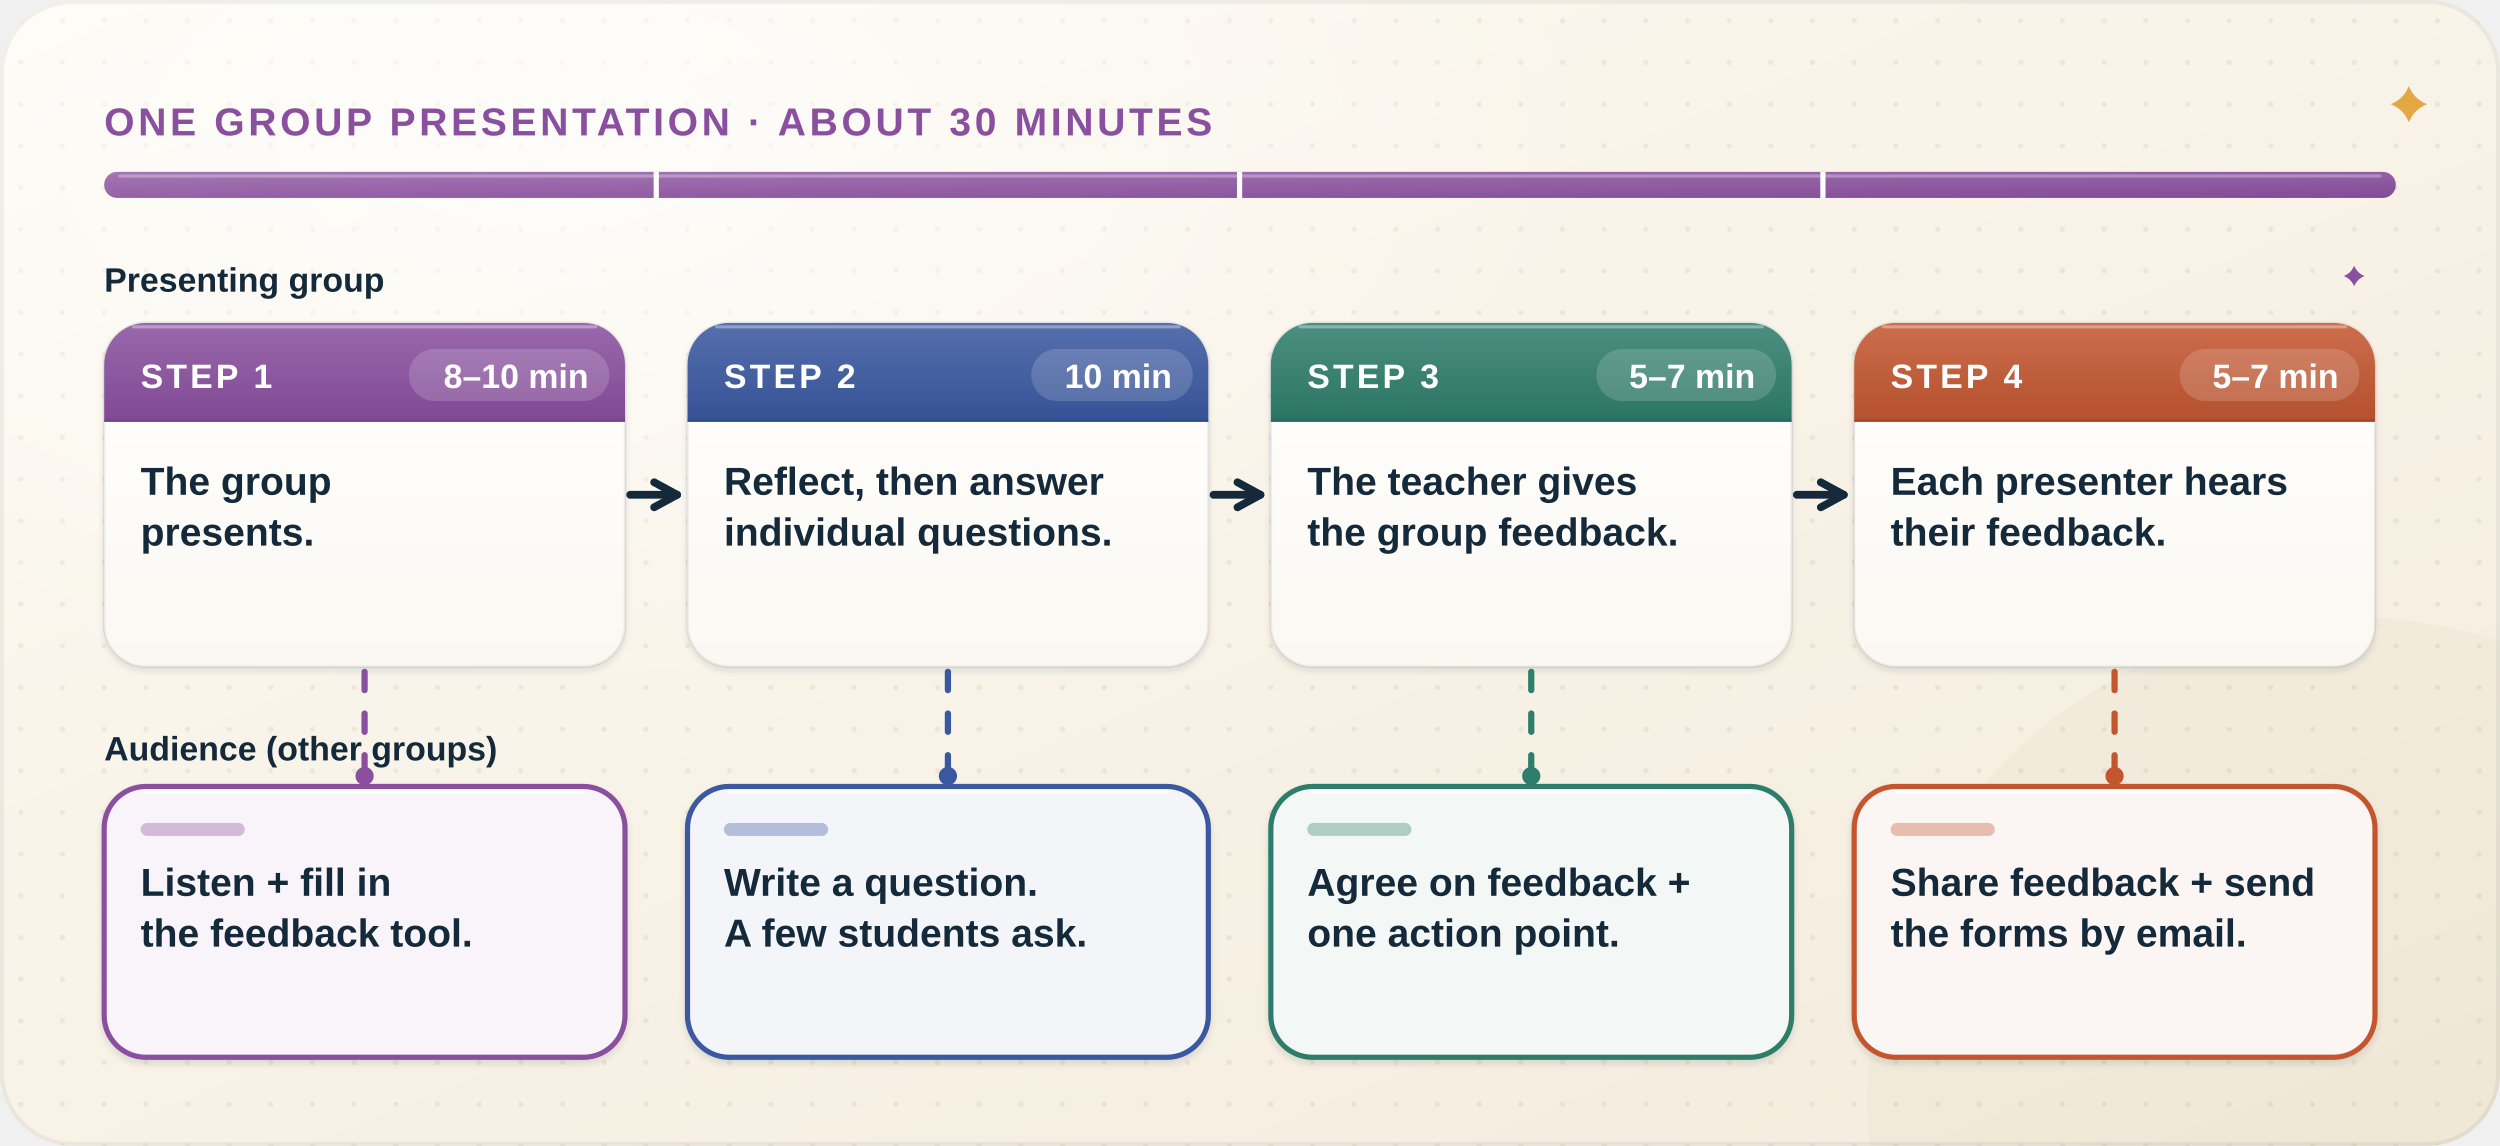
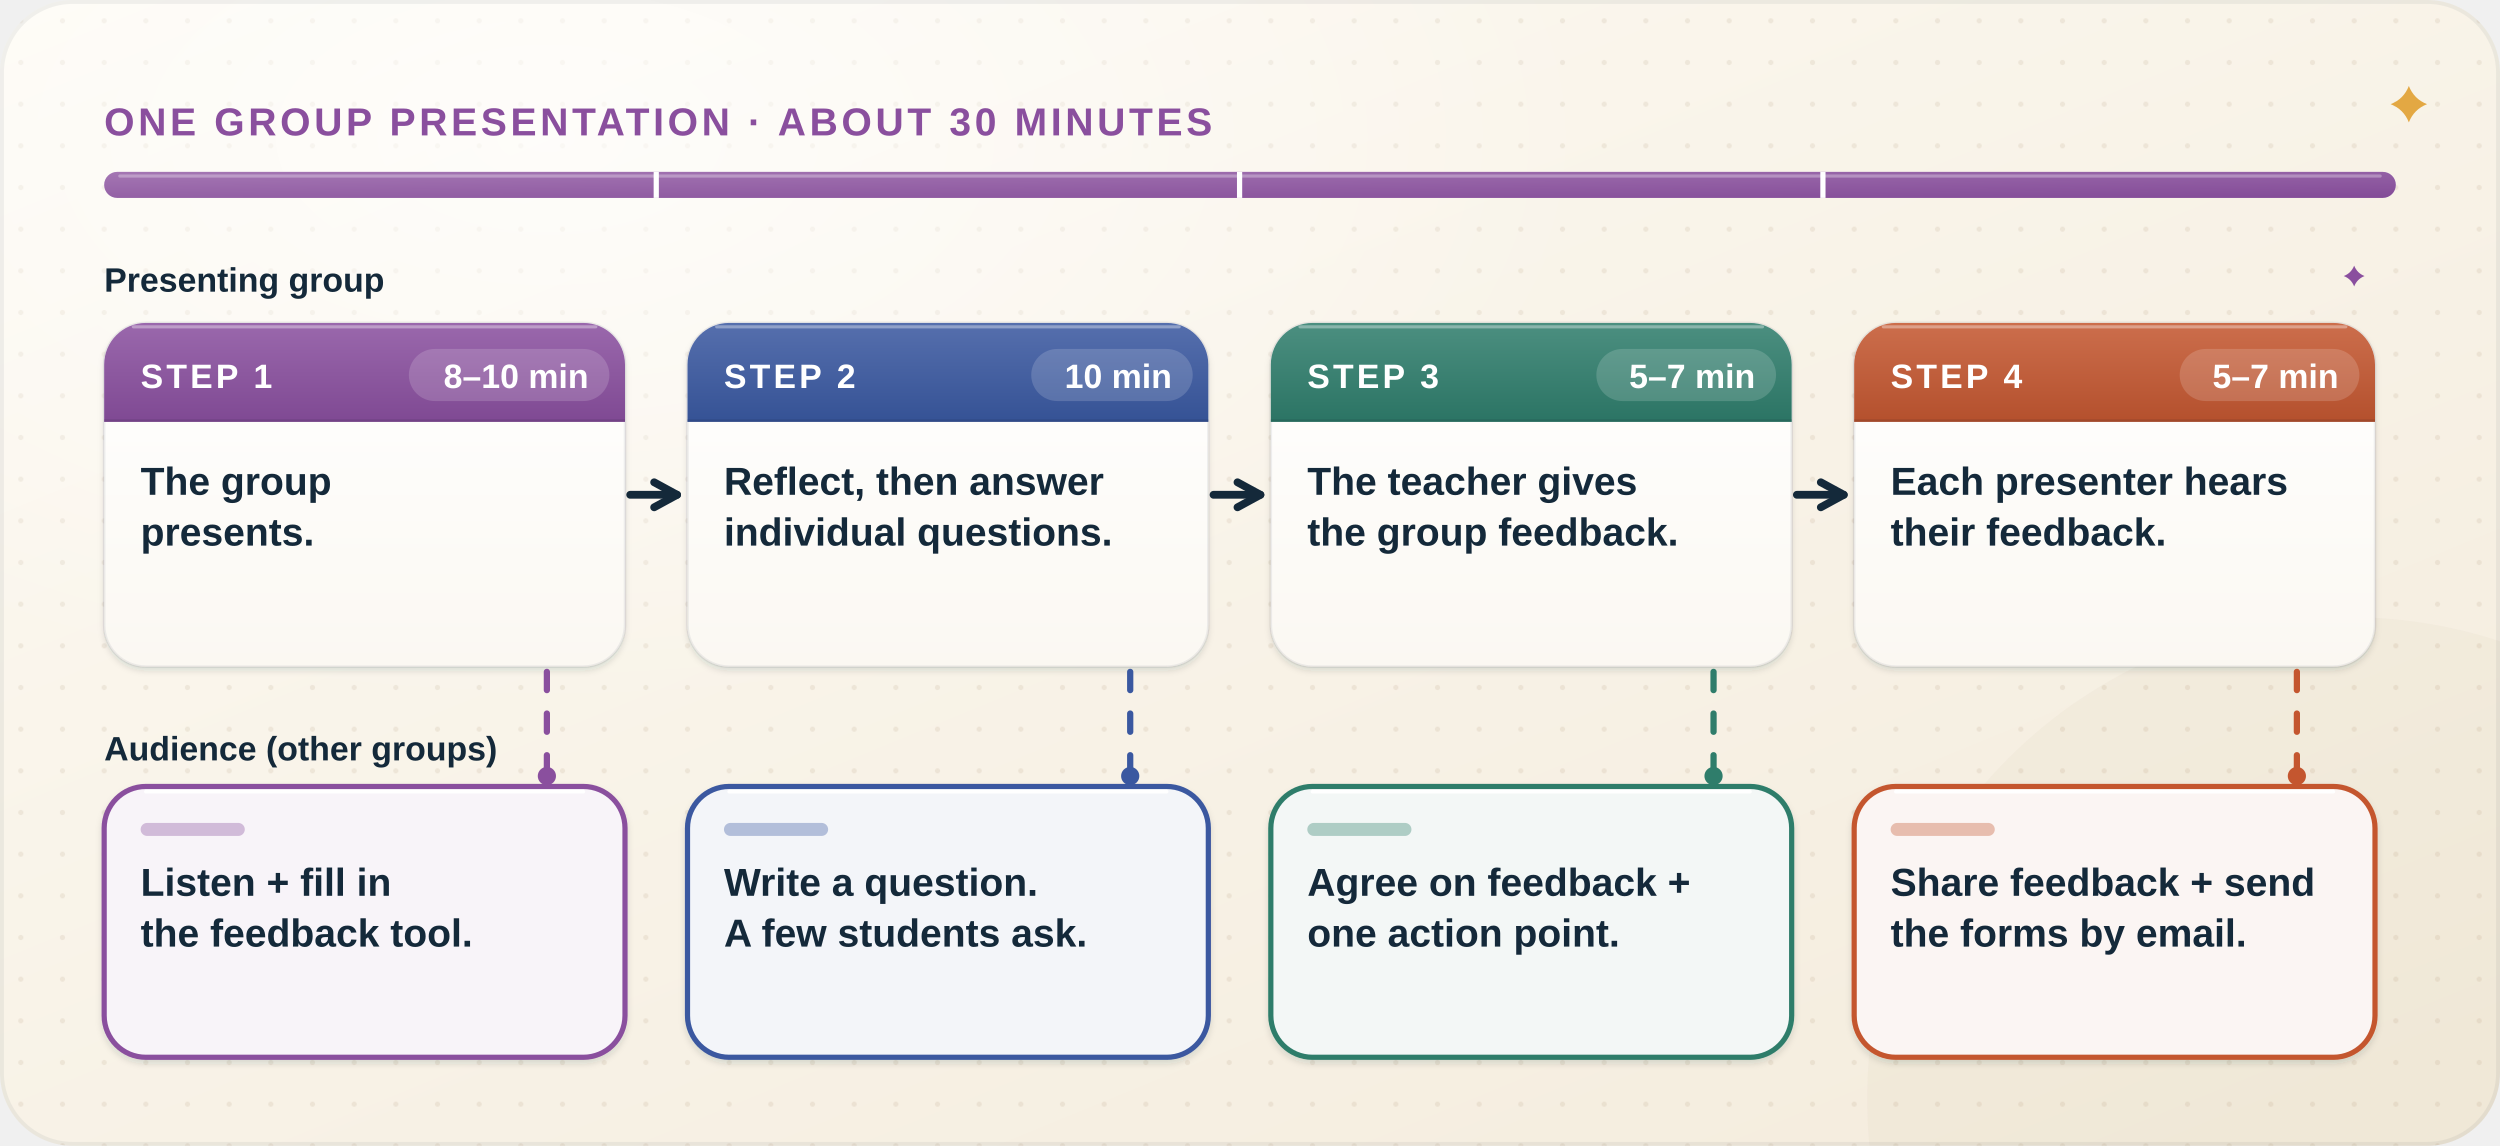
<svg xmlns="http://www.w3.org/2000/svg" viewBox="0 0 960 440" fill="none" role="img" aria-label="One group presentation, about 30 minutes, in four steps. Presenting group: step 1 (8–10 min) the group presents; step 2 (10 min) reflect, then answer individual questions; step 3 (5–7 min) the teacher gives the group feedback; step 4 (5–7 min) each presenter hears their feedback. Audience (other groups): listen and fill in the feedback tool; write a question, a few students ask; agree on feedback and one action point; share feedback and send the forms by email.">
  <style>
.fl{animation:fl 6s ease-in-out infinite;transform-box:fill-box;transform-origin:center}.f2{animation-delay:-2s}.f3{animation-delay:-4s}
.tw{animation:tw 3.2s ease-in-out infinite;transform-box:fill-box;transform-origin:center}.t2{animation-delay:-1.1s}.t3{animation-delay:-2.2s}
.pu{animation:pu 3s ease-in-out infinite;transform-box:fill-box;transform-origin:center}.p2{animation-delay:-1s}.p3{animation-delay:-2s}
.ha{animation:ha 3s ease-out infinite;transform-box:fill-box;transform-origin:center}.h2{animation-delay:-1.5s}
.dr{stroke-dasharray:7 9;animation:dr 2.2s linear infinite}
.bl{animation:bl 4.6s infinite;transform-box:fill-box;transform-origin:center}.b2{animation-delay:-1.7s}.b3{animation-delay:-3.1s}
.sw{animation:sw 3.6s ease-in-out infinite;transform-box:fill-box;transform-origin:0% 50%}
.rk{animation:rk 3.6s ease-in-out infinite;transform-box:fill-box;transform-origin:50% 100%}
.sh{animation:sh 6s ease-in-out infinite}
.sp{animation:sp 14s linear infinite;transform-box:fill-box;transform-origin:center}
.ri{animation:ri 1.6s ease-in-out infinite;transform-box:fill-box;transform-origin:center}
.st{animation:st 3.4s ease-in-out infinite}.s2{animation-delay:-1.7s}
@keyframes fl{0%,100%{transform:translateY(0)}50%{transform:translateY(-3px)}}
@keyframes tw{0%,100%{opacity:.35;transform:scale(.7)}50%{opacity:1;transform:scale(1.05)}}
@keyframes pu{0%,100%{transform:scale(1)}50%{transform:scale(1.06)}}
@keyframes ha{0%{opacity:.55;transform:scale(.85)}100%{opacity:0;transform:scale(1.45)}}
@keyframes dr{to{stroke-dashoffset:-32}}
@keyframes bl{0%,93%,100%{transform:scaleY(1)}96%{transform:scaleY(.1)}}
@keyframes sw{0%,100%{transform:rotate(-4deg)}50%{transform:rotate(4deg)}}
@keyframes rk{0%,100%{transform:rotate(-3deg)}50%{transform:rotate(3deg)}}
@keyframes sh{0%,100%{opacity:0}45%,55%{opacity:.5}}
@keyframes sp{to{transform:rotate(360deg)}}
@keyframes ri{0%,100%{transform:rotate(-8deg)}50%{transform:rotate(8deg)}}
@keyframes st{0%{opacity:0;transform:translateY(3px)}40%{opacity:.8}100%{opacity:0;transform:translateY(-8px)}}
@media (prefers-reduced-motion: reduce) { * { animation: none !important; } .ha{opacity:0} .st{opacity:.6} }
.pbx{animation:pbx 9s ease-in-out infinite;transform-box:fill-box;transform-origin:left}@keyframes pbx{0%{transform:scaleX(.04)}80%,100%{transform:scaleX(1)}}</style>
  <defs>
    <filter id="rc-sh" x="-25%" y="-25%" width="150%" height="160%">
      <feDropShadow dx="0" dy="9" stdDeviation="10" flood-color="#14293a" flood-opacity=".11" />
      <feDropShadow dx="0" dy="1.5" stdDeviation="1.3" flood-color="#14293a" flood-opacity=".13" />
    </filter>
    <filter id="rc-sm" x="-40%" y="-40%" width="180%" height="190%">
      <feDropShadow dx="0" dy="3.5" stdDeviation="3.5" flood-color="#14293a" flood-opacity=".17" />
      <feDropShadow dx="0" dy="1" stdDeviation=".7" flood-color="#14293a" flood-opacity=".14" />
    </filter>
    <filter id="rc-bl" x="-50%" y="-50%" width="200%" height="200%">
      <feGaussianBlur stdDeviation="6" />
    </filter>
    <linearGradient id="rc-pap" x1="0" y1="0" x2="0" y2="1">
      <stop offset="0" stop-color="#ffffff" />
      <stop offset="1" stop-color="#fbf8f2" />
    </linearGradient>
    <radialGradient id="rc-glo" cx=".5" cy=".5" r=".5">
      <stop offset="0" stop-color="#fff" stop-opacity=".9" />
      <stop offset="1" stop-color="#fff" stop-opacity="0" />
    </radialGradient>
    <linearGradient id="rc-gls" x1="0" y1="0" x2="0" y2="1">
      <stop offset="0" stop-color="#fff" stop-opacity=".38" />
      <stop offset="1" stop-color="#fff" stop-opacity="0" />
    </linearGradient>
    <linearGradient id="rc-bg" x1="0" y1="0" x2=".9" y2="1">
      <stop offset="0" stop-color="#fdfaf3" />
      <stop offset="1" stop-color="#f4ecdd" />
    </linearGradient>
    <pattern id="rc-dt" width="16" height="16" patternUnits="userSpaceOnUse">
      <circle cx="8" cy="8" r="1" fill="#7a5a2a" opacity="0.09" />
    </pattern>
    <clipPath id="rc-cl">
      <rect width="960" height="440" rx="28" />
    </clipPath>
    <linearGradient id="rc-g0" x1="0" y1="0" x2="1" y2="1">
      <stop offset="0" stop-color="#a476b3" />
      <stop offset="1" stop-color="#834b97" />
    </linearGradient>
    <linearGradient id="rc-g1" x1="0" y1="0" x2="0" y2="1">
      <stop offset="0" stop-color="#9a68ac" />
      <stop offset="1" stop-color="#7f4993" />
    </linearGradient>
    <linearGradient id="rc-g2" x1="0" y1="0" x2="0" y2="1">
      <stop offset="0" stop-color="#566fad" />
      <stop offset="1" stop-color="#355295" />
    </linearGradient>
    <linearGradient id="rc-g3" x1="0" y1="0" x2="0" y2="1">
      <stop offset="0" stop-color="#4c8f80" />
      <stop offset="1" stop-color="#2b7464" />
    </linearGradient>
    <linearGradient id="rc-g4" x1="0" y1="0" x2="0" y2="1">
      <stop offset="0" stop-color="#cc6e4c" />
      <stop offset="1" stop-color="#b4502d" />
    </linearGradient>
  </defs>
  <g clip-path="url(#rc-cl)">
    <rect width="960" height="440" fill="url(#rc-bg)" />
    <rect width="960" height="440" fill="url(#rc-dt)" />
    <ellipse cx="211" cy="53" rx="403" ry="220" fill="url(#rc-glo)" opacity=".75" />
    <circle cx="902" cy="422" r="185" fill="#7a5a2a" opacity=".035" />
    <rect x=".75" y=".75" width="958.5" height="438.5" rx="27.25" stroke="#14293a" stroke-opacity=".06" stroke-width="1.5" />
  </g>
  <text x="40" y="52" font-family="'Helvetica Neue', Arial, sans-serif" font-weight="900" font-size="15" fill="#8a4f9e" letter-spacing="1.4">ONE GROUP PRESENTATION · ABOUT 30 MINUTES</text>
  <rect x="40" y="66" width="880" height="10" rx="5" fill="#ece3f1" />
  <rect class="pbx" x="40" y="66" width="880" height="10" rx="5" fill="url(#rc-g0)" />
  <path d="M46 67.6H914" stroke="#fff" stroke-width="1.2" stroke-linecap="round" opacity=".3" />
  <path d="M252 66v10" stroke="#fff" stroke-width="2" />
  <path d="M476 66v10" stroke="#fff" stroke-width="2" />
  <path d="M700 66v10" stroke="#fff" stroke-width="2" />
  <text x="40" y="112" font-family="'Helvetica Neue', Arial, sans-serif" font-weight="900" font-size="13" fill="#14293a">Presenting group</text>
  <text x="40" y="292" font-family="'Helvetica Neue', Arial, sans-serif" font-weight="900" font-size="13" fill="#14293a">Audience (other groups)</text>
  <rect x="40" y="124" width="200" height="132" rx="16" fill="url(#rc-pap)" stroke="#14293a" stroke-opacity=".07" stroke-width="1" filter="url(#rc-sh)" />
  <path d="M56 125.6H224" stroke="#fff" stroke-width="1.4" stroke-linecap="round" opacity=".95" />
  <path d="M40 162V140A16 16 0 0 1 56 124H224A16 16 0 0 1 240 140V162Z" fill="url(#rc-g1)" />
  <path d="M51.2 125.5H228.8" stroke="#fff" stroke-width="1.2" stroke-linecap="round" opacity=".35" />
  <path d="M40 161.5H240" stroke="#5a366e" stroke-width="1" opacity=".35" />
  <text x="54" y="149" font-family="'Helvetica Neue', Arial, sans-serif" font-weight="900" font-size="13" fill="#fff" letter-spacing="1.2">STEP 1</text>
  <rect x="157" y="134" width="77" height="20" rx="10" fill="#fff" opacity=".16" />
  <text x="226" y="149" font-family="'Helvetica Neue', Arial, sans-serif" font-weight="800" font-size="13" fill="#fff" text-anchor="end">8–10 min</text>
  <text x="54" y="190.0" font-family="'Helvetica Neue', Arial, sans-serif" font-weight="700" font-size="15" fill="#14293a">The group</text>
  <text x="54" y="209.5" font-family="'Helvetica Neue', Arial, sans-serif" font-weight="700" font-size="15" fill="#14293a">presents.</text>
  <rect x="40" y="302" width="200" height="104" rx="16" fill="#f8f4f9" stroke="#8a4f9e" stroke-width="2" filter="url(#rc-sh)" />
  <path d="M56 304H224" stroke="#fff" stroke-width="1.4" stroke-linecap="round" />
  <rect x="54" y="316" width="40" height="5" rx="2.5" fill="#8a4f9e" opacity=".35" />
  <text x="54" y="344.0" font-family="'Helvetica Neue', Arial, sans-serif" font-weight="700" font-size="15" fill="#14293a">Listen + fill in</text>
  <text x="54" y="363.5" font-family="'Helvetica Neue', Arial, sans-serif" font-weight="700" font-size="15" fill="#14293a">the feedback tool.</text>
-   <path class="dr" d="M140 258v40" stroke="#8a4f9e" stroke-width="2.4" stroke-linecap="round" />
-   <circle cx="140" cy="298" r="3.5" fill="#8a4f9e" />
+   <path class="dr" d="M210 258v40" stroke="#8a4f9e" stroke-width="2.4" stroke-linecap="round" />
+   <circle cx="210" cy="298" r="3.5" fill="#8a4f9e" />
  <path d="M242 190h18" stroke="#14293a" stroke-width="3" stroke-linecap="round" />
  <path d="M251.2 194.8L260 190L251.2 185.2" stroke="#14293a" stroke-width="3" stroke-linecap="round" stroke-linejoin="round" />
  <rect x="264" y="124" width="200" height="132" rx="16" fill="url(#rc-pap)" stroke="#14293a" stroke-opacity=".07" stroke-width="1" filter="url(#rc-sh)" />
  <path d="M280 125.6H448" stroke="#fff" stroke-width="1.4" stroke-linecap="round" opacity=".95" />
  <path d="M264 162V140A16 16 0 0 1 280 124H448A16 16 0 0 1 464 140V162Z" fill="url(#rc-g2)" />
  <path d="M275.2 125.5H452.8" stroke="#fff" stroke-width="1.2" stroke-linecap="round" opacity=".35" />
  <path d="M264 161.5H464" stroke="#263c6f" stroke-width="1" opacity=".35" />
  <text x="278" y="149" font-family="'Helvetica Neue', Arial, sans-serif" font-weight="900" font-size="13" fill="#fff" letter-spacing="1.2">STEP 2</text>
  <rect x="396" y="134" width="62" height="20" rx="10" fill="#fff" opacity=".16" />
  <text x="450" y="149" font-family="'Helvetica Neue', Arial, sans-serif" font-weight="800" font-size="13" fill="#fff" text-anchor="end">10 min</text>
  <text x="278" y="190.0" font-family="'Helvetica Neue', Arial, sans-serif" font-weight="700" font-size="15" fill="#14293a">Reflect, then answer</text>
  <text x="278" y="209.5" font-family="'Helvetica Neue', Arial, sans-serif" font-weight="700" font-size="15" fill="#14293a">individual questions.</text>
  <rect x="264" y="302" width="200" height="104" rx="16" fill="#f3f5f9" stroke="#3a58a0" stroke-width="2" filter="url(#rc-sh)" />
  <path d="M280 304H448" stroke="#fff" stroke-width="1.4" stroke-linecap="round" />
  <rect x="278" y="316" width="40" height="5" rx="2.5" fill="#3a58a0" opacity=".35" />
  <text x="278" y="344.0" font-family="'Helvetica Neue', Arial, sans-serif" font-weight="700" font-size="15" fill="#14293a">Write a question.</text>
  <text x="278" y="363.5" font-family="'Helvetica Neue', Arial, sans-serif" font-weight="700" font-size="15" fill="#14293a">A few students ask.</text>
-   <path class="dr" d="M364 258v40" stroke="#3a58a0" stroke-width="2.4" stroke-linecap="round" />
-   <circle cx="364" cy="298" r="3.5" fill="#3a58a0" />
+   <path class="dr" d="M434 258v40" stroke="#3a58a0" stroke-width="2.4" stroke-linecap="round" />
+   <circle cx="434" cy="298" r="3.5" fill="#3a58a0" />
  <path d="M466 190h18" stroke="#14293a" stroke-width="3" stroke-linecap="round" />
  <path d="M475.2 194.8L484 190L475.2 185.2" stroke="#14293a" stroke-width="3" stroke-linecap="round" stroke-linejoin="round" />
  <rect x="488" y="124" width="200" height="132" rx="16" fill="url(#rc-pap)" stroke="#14293a" stroke-opacity=".07" stroke-width="1" filter="url(#rc-sh)" />
  <path d="M504 125.6H672" stroke="#fff" stroke-width="1.4" stroke-linecap="round" opacity=".95" />
  <path d="M488 162V140A16 16 0 0 1 504 124H672A16 16 0 0 1 688 140V162Z" fill="url(#rc-g3)" />
  <path d="M499.2 125.5H676.8" stroke="#fff" stroke-width="1.2" stroke-linecap="round" opacity=".35" />
  <path d="M488 161.5H688" stroke="#1f544d" stroke-width="1" opacity=".35" />
  <text x="502" y="149" font-family="'Helvetica Neue', Arial, sans-serif" font-weight="900" font-size="13" fill="#fff" letter-spacing="1.2">STEP 3</text>
  <rect x="613" y="134" width="69" height="20" rx="10" fill="#fff" opacity=".16" />
  <text x="674" y="149" font-family="'Helvetica Neue', Arial, sans-serif" font-weight="800" font-size="13" fill="#fff" text-anchor="end">5–7 min</text>
  <text x="502" y="190.0" font-family="'Helvetica Neue', Arial, sans-serif" font-weight="700" font-size="15" fill="#14293a">The teacher gives</text>
  <text x="502" y="209.5" font-family="'Helvetica Neue', Arial, sans-serif" font-weight="700" font-size="15" fill="#14293a">the group feedback.</text>
  <rect x="488" y="302" width="200" height="104" rx="16" fill="#f3f7f6" stroke="#2f7d6b" stroke-width="2" filter="url(#rc-sh)" />
  <path d="M504 304H672" stroke="#fff" stroke-width="1.4" stroke-linecap="round" />
  <rect x="502" y="316" width="40" height="5" rx="2.5" fill="#2f7d6b" opacity=".35" />
  <text x="502" y="344.0" font-family="'Helvetica Neue', Arial, sans-serif" font-weight="700" font-size="15" fill="#14293a">Agree on feedback +</text>
  <text x="502" y="363.5" font-family="'Helvetica Neue', Arial, sans-serif" font-weight="700" font-size="15" fill="#14293a">one action point.</text>
-   <path class="dr" d="M588 258v40" stroke="#2f7d6b" stroke-width="2.4" stroke-linecap="round" />
-   <circle cx="588" cy="298" r="3.5" fill="#2f7d6b" />
+   <path class="dr" d="M658 258v40" stroke="#2f7d6b" stroke-width="2.4" stroke-linecap="round" />
+   <circle cx="658" cy="298" r="3.5" fill="#2f7d6b" />
  <path d="M690 190h18" stroke="#14293a" stroke-width="3" stroke-linecap="round" />
  <path d="M699.2 194.8L708 190L699.2 185.2" stroke="#14293a" stroke-width="3" stroke-linecap="round" stroke-linejoin="round" />
  <rect x="712" y="124" width="200" height="132" rx="16" fill="url(#rc-pap)" stroke="#14293a" stroke-opacity=".07" stroke-width="1" filter="url(#rc-sh)" />
  <path d="M728 125.6H896" stroke="#fff" stroke-width="1.4" stroke-linecap="round" opacity=".95" />
  <path d="M712 162V140A16 16 0 0 1 728 124H896A16 16 0 0 1 912 140V162Z" fill="url(#rc-g4)" />
  <path d="M723.2 125.5H900.8" stroke="#fff" stroke-width="1.2" stroke-linecap="round" opacity=".35" />
  <path d="M712 161.5H912" stroke="#7f3b26" stroke-width="1" opacity=".35" />
  <text x="726" y="149" font-family="'Helvetica Neue', Arial, sans-serif" font-weight="900" font-size="13" fill="#fff" letter-spacing="1.2">STEP 4</text>
  <rect x="837" y="134" width="69" height="20" rx="10" fill="#fff" opacity=".16" />
  <text x="898" y="149" font-family="'Helvetica Neue', Arial, sans-serif" font-weight="800" font-size="13" fill="#fff" text-anchor="end">5–7 min</text>
  <text x="726" y="190.0" font-family="'Helvetica Neue', Arial, sans-serif" font-weight="700" font-size="15" fill="#14293a">Each presenter hears</text>
  <text x="726" y="209.5" font-family="'Helvetica Neue', Arial, sans-serif" font-weight="700" font-size="15" fill="#14293a">their feedback.</text>
  <rect x="712" y="302" width="200" height="104" rx="16" fill="#fbf5f3" stroke="#c4562f" stroke-width="2" filter="url(#rc-sh)" />
  <path d="M728 304H896" stroke="#fff" stroke-width="1.4" stroke-linecap="round" />
  <rect x="726" y="316" width="40" height="5" rx="2.5" fill="#c4562f" opacity=".35" />
  <text x="726" y="344.0" font-family="'Helvetica Neue', Arial, sans-serif" font-weight="700" font-size="15" fill="#14293a">Share feedback + send</text>
  <text x="726" y="363.5" font-family="'Helvetica Neue', Arial, sans-serif" font-weight="700" font-size="15" fill="#14293a">the forms by email.</text>
-   <path class="dr" d="M812 258v40" stroke="#c4562f" stroke-width="2.4" stroke-linecap="round" />
-   <circle cx="812" cy="298" r="3.5" fill="#c4562f" />
+   <path class="dr" d="M882 258v40" stroke="#c4562f" stroke-width="2.4" stroke-linecap="round" />
+   <circle cx="882" cy="298" r="3.5" fill="#c4562f" />
  <path class="tw " d="M925 33Q926.96 38.04 932 40Q926.96 41.96 925 47Q923.04 41.96 918 40Q923.04 38.04 925 33Z" fill="#e3a843" />
  <path class="tw t2" d="M904 102Q905.12 104.88 908 106Q905.12 107.12 904 110Q902.88 107.12 900 106Q902.88 104.88 904 102Z" fill="#8a4f9e" />
</svg>
